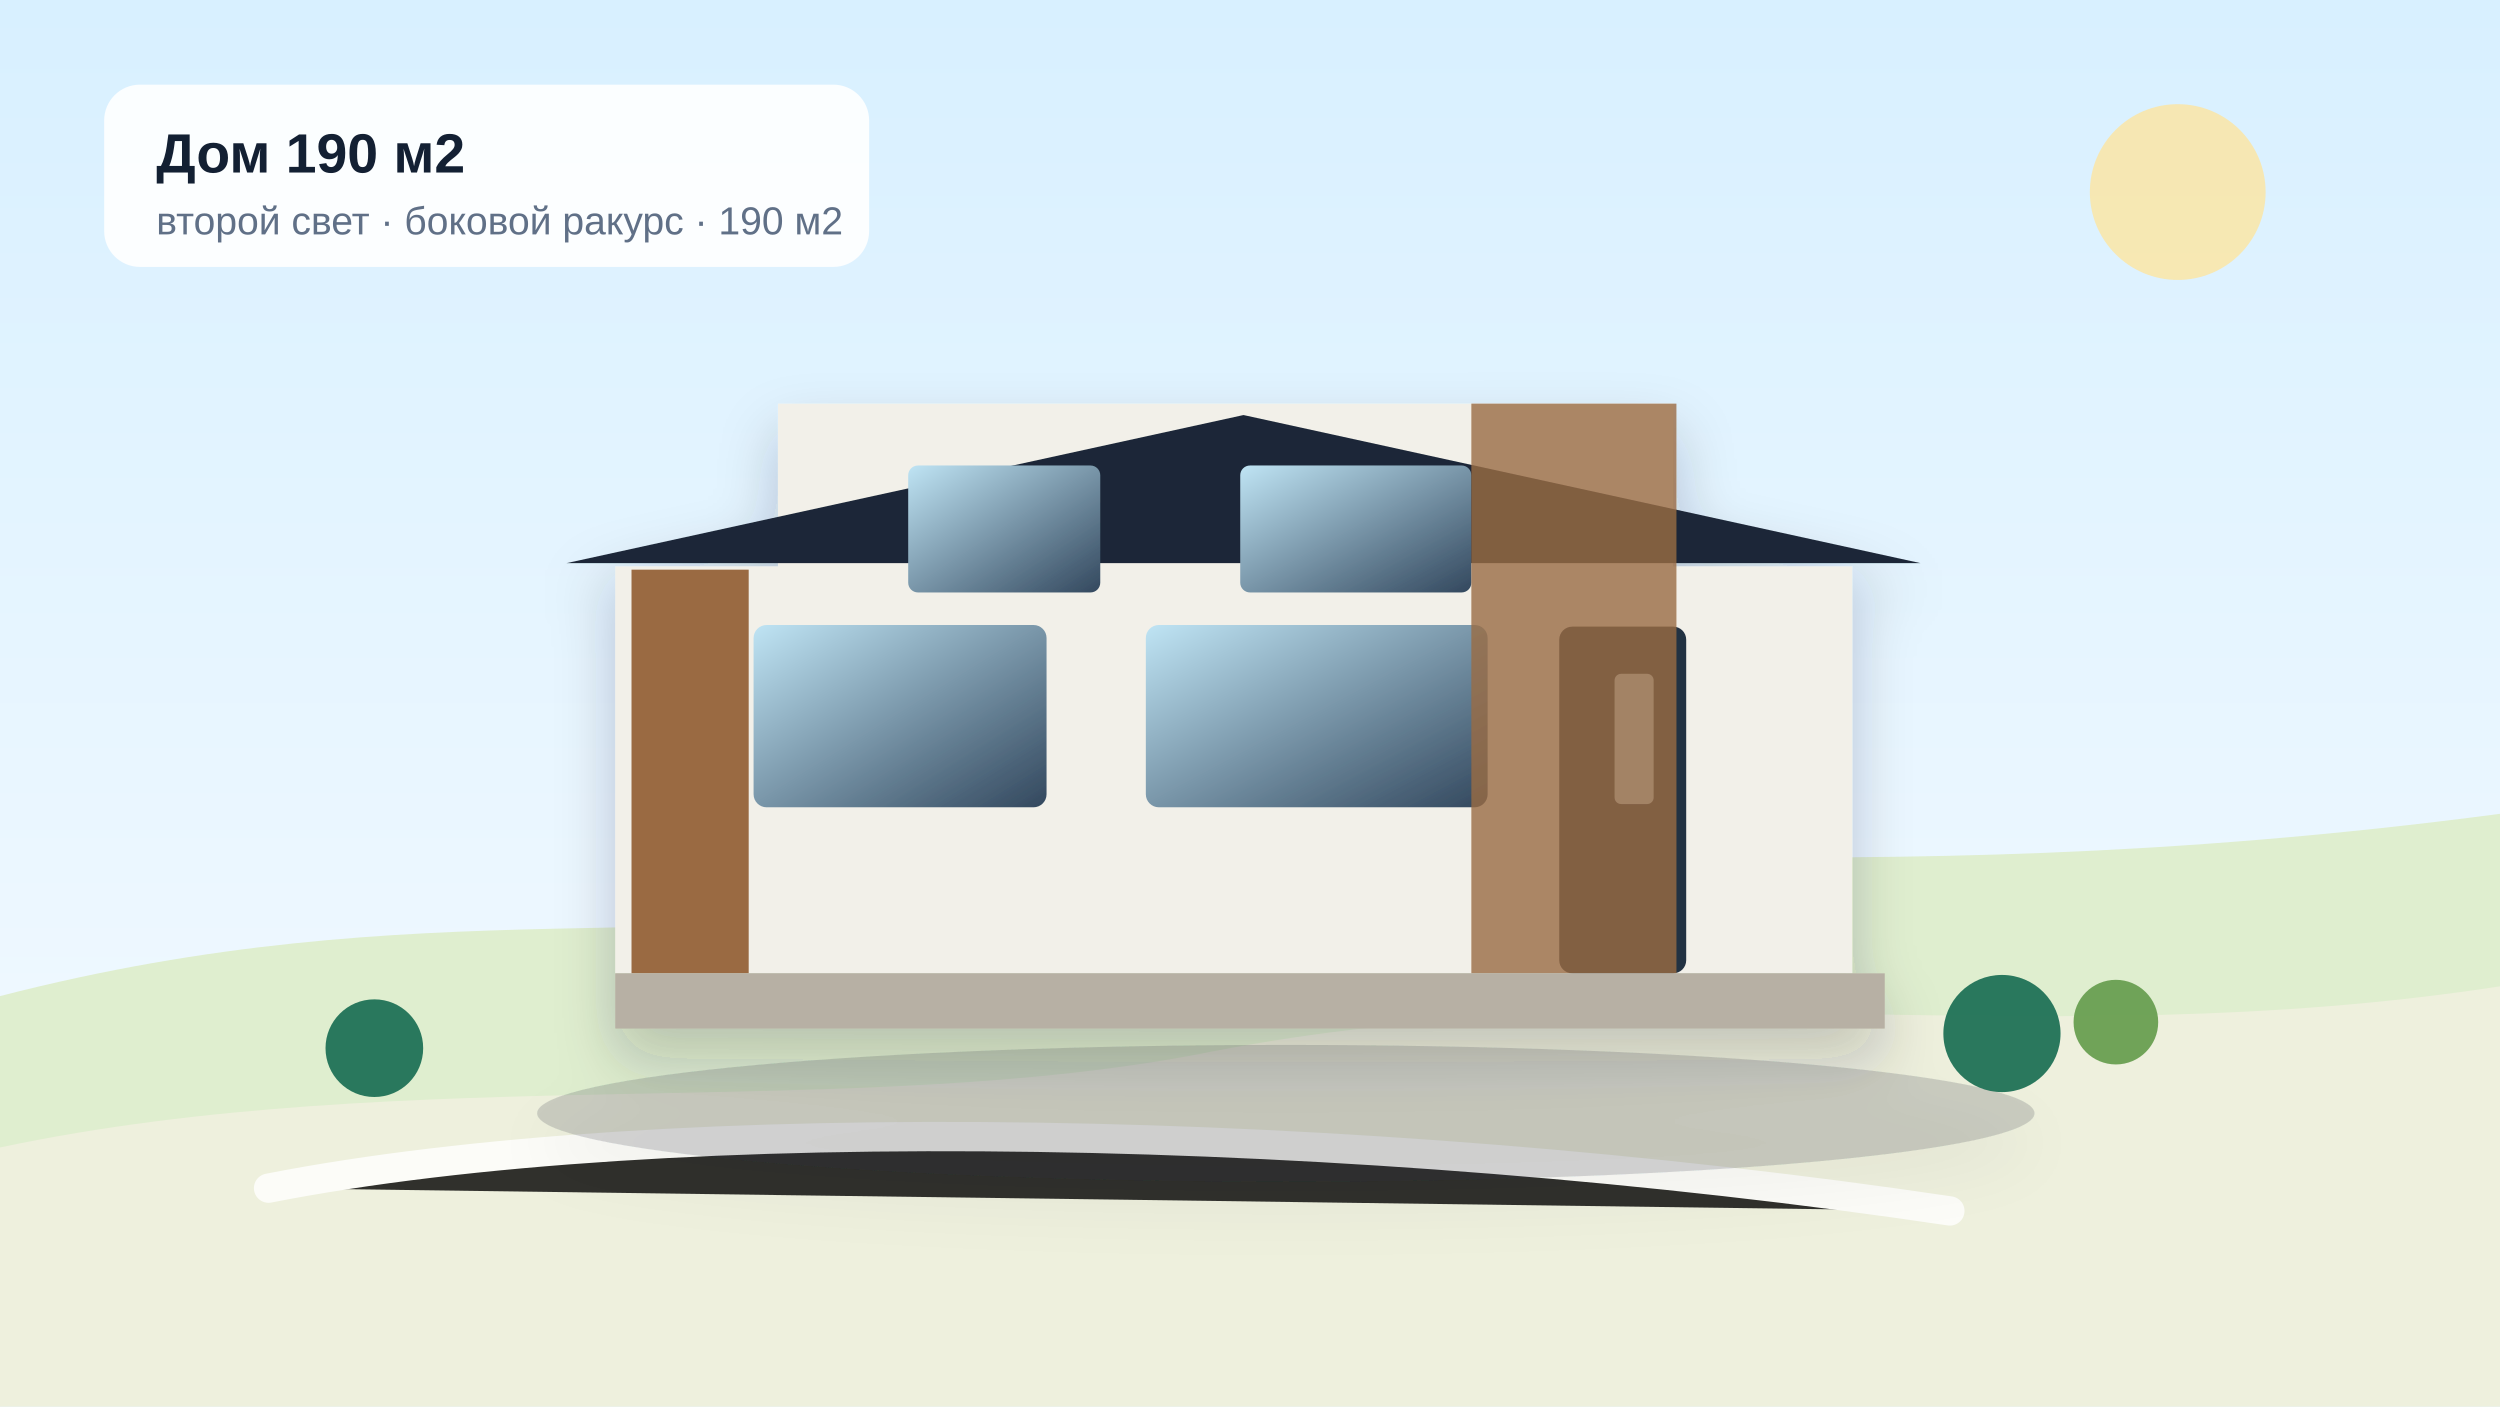
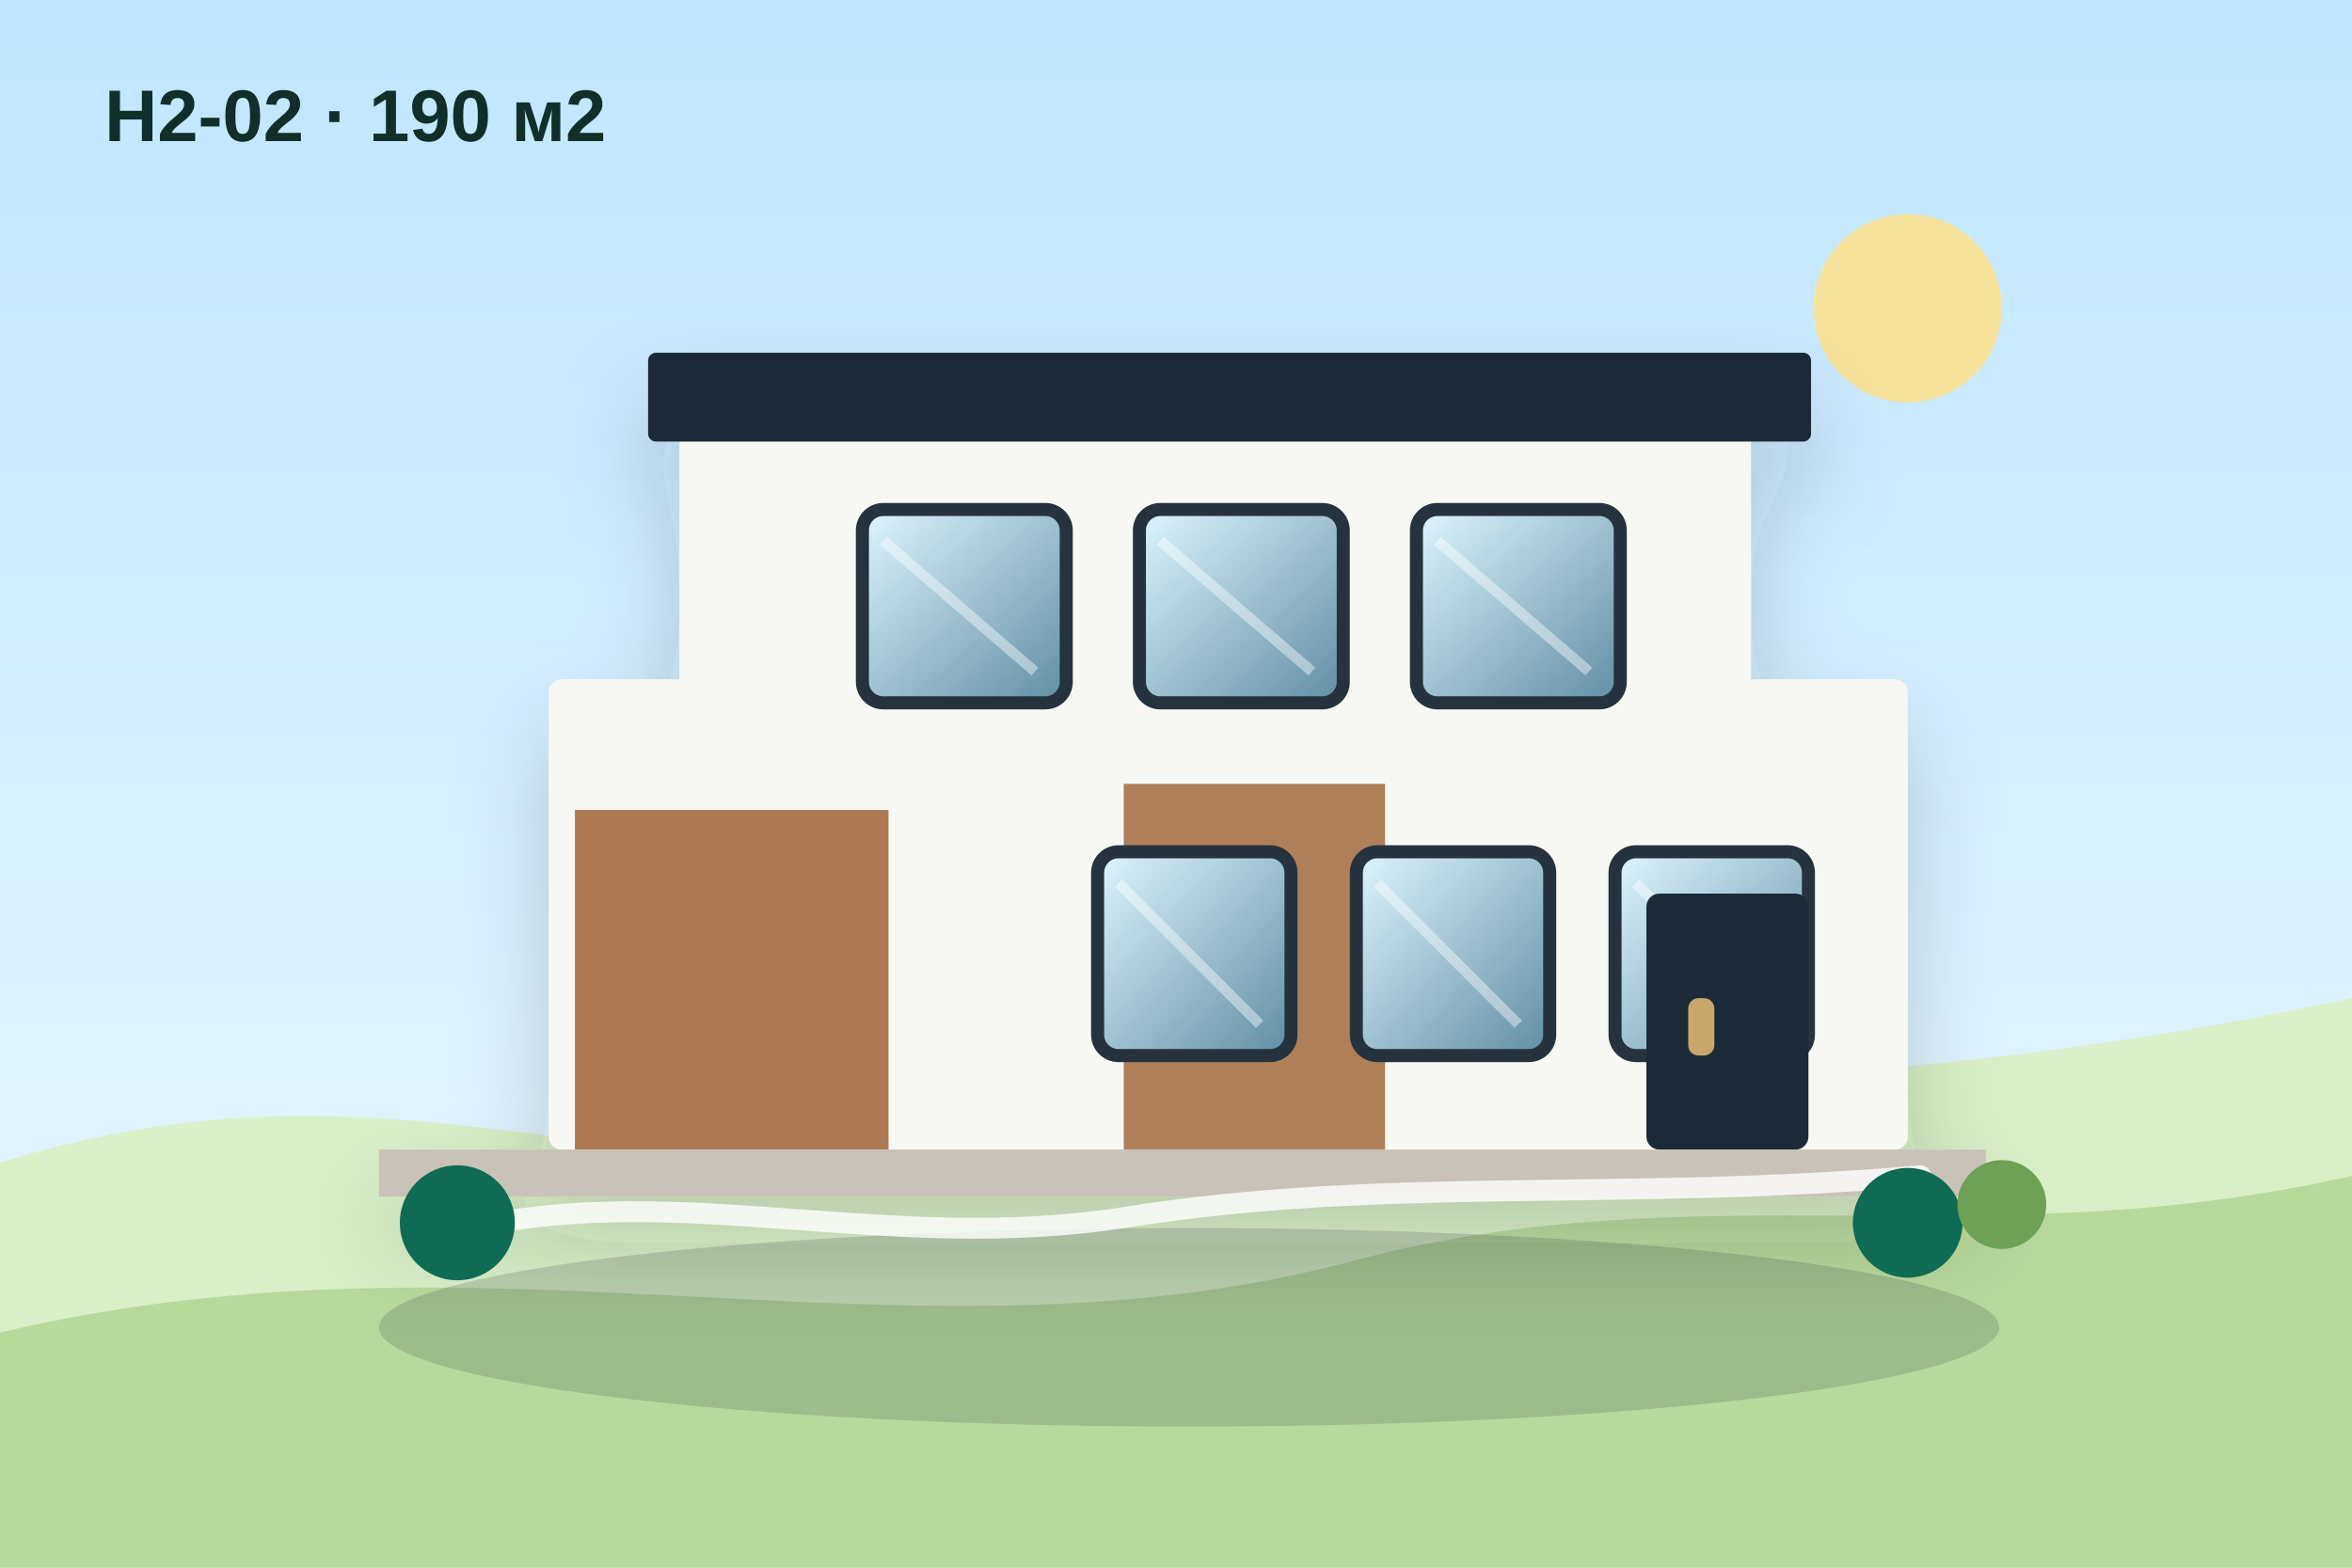
- <svg xmlns="http://www.w3.org/2000/svg" width="1536" height="864" viewBox="0 0 1536 864" role="img">
+ <svg xmlns="http://www.w3.org/2000/svg" viewBox="0 0 900 600" width="900" height="600" role="img">
  <defs>
-     <linearGradient id="sky" x1="0" x2="0" y1="0" y2="1">
-       <stop offset="0" stop-color="#d8f0ff" />
-       <stop offset="1" stop-color="#f7fbff" />
+     <linearGradient id="sky" x1="0" y1="0" x2="0" y2="1">
+       <stop offset="0" stop-color="#bfe6ff" />
+       <stop offset="1" stop-color="#eef8ff" />
    </linearGradient>
-     <linearGradient id="glass" x1="0" x2="1" y1="0" y2="1">
-       <stop offset="0" stop-color="#bfe4f4" />
-       <stop offset="1" stop-color="#33485e" />
+     <linearGradient id="glass" x1="0" y1="0" x2="1" y2="1">
+       <stop offset="0" stop-color="#dff6ff" />
+       <stop offset="1" stop-color="#5f8da2" />
    </linearGradient>
-     <filter id="shadow" x="-20%" y="-20%" width="140%" height="140%">
-       <feDropShadow dx="0" dy="18" stdDeviation="18" flood-color="#1d2733" flood-opacity=".22" />
+     <linearGradient id="room" x1="0" y1="0" x2="1" y2="1">
+       <stop offset="0" stop-color="#ffffff" />
+       <stop offset="1" stop-color="#edf4ef" />
+     </linearGradient>
+     <filter id="shadow" x="-20%" y="-20%" width="140%" height="160%">
+       <feDropShadow dx="0" dy="18" stdDeviation="18" flood-color="#1f2937" flood-opacity="0.18" />
    </filter>
  </defs>
-   <rect width="1536" height="864" fill="url(#sky)" />
-   <circle cx="1338" cy="118" r="54" fill="#ffe49a" opacity=".75" />
-   <path d="M0 612 C260 545 430 590 645 548 C900 500 1120 555 1536 500 L1536 864 L0 864 Z" fill="#dfeecf" />
-   <path d="M0 705 C250 652 526 690 745 646 C1012 594 1250 650 1536 606 L1536 864 L0 864 Z" fill="#eef0dd" />
-   <path d="M165 730 C410 682 835 690 1198 744" stroke="#ffffff" stroke-width="18" stroke-linecap="round" opacity=".8" />
-   <rect x="64" y="52" width="470" height="112" rx="22" fill="#ffffff" opacity=".9" />
-   <text x="96" y="106" font-family="Arial, sans-serif" font-size="34" font-weight="700" fill="#132033">Дом 190 м2</text>
-   <text x="96" y="144" font-family="Arial, sans-serif" font-size="24" fill="#607087">второй свет · боковой ракурс · 190 м2</text>
+   <rect width="900" height="600" fill="url(#sky)" />
+   <path d="M0 445 C160 395 250 470 390 430 C540 390 625 440 900 382 L900 600 L0 600 Z" fill="#d9efc8" />
+   <path d="M0 510 C190 465 350 528 520 482 C650 448 760 482 900 450 L900 600 L0 600 Z" fill="#b8d99c" />
+   <ellipse cx="455" cy="508" rx="310" ry="38" fill="#263238" opacity="0.18" />
+   <circle cx="730" cy="118" r="36" fill="#ffe08a" opacity="0.85" />
  <g filter="url(#shadow)">
-     <ellipse cx="790" cy="684" rx="460" ry="42" fill="#26313d" opacity=".18" />
-     <rect x="378" y="348" width="760" height="250" fill="#f2f0e9" />
-     <rect x="478" y="248" width="550" height="158" fill="#f2f0e9" />
-     <polygon points="348,346 764,255 1180,346" fill="#1c2738" />
-     <rect x="463" y="384" width="180" height="112" rx="8" fill="url(#glass)" />
-     <rect x="704" y="384" width="210" height="112" rx="8" fill="url(#glass)" />
-     <rect x="958" y="385" width="78" height="213" rx="8" fill="#243142" />
-     <rect x="992" y="414" width="24" height="80" rx="4" fill="#c6e3ec" />
-     <rect x="558" y="286" width="118" height="78" rx="6" fill="url(#glass)" />
-     <rect x="762" y="286" width="142" height="78" rx="6" fill="url(#glass)" />
-     <rect x="388" y="350" width="72" height="248" fill="#9a6b43" />
-     <rect x="904" y="248" width="126" height="350" fill="#9a6b43" opacity=".8" />
-     <rect x="378" y="598" width="780" height="34" fill="#b7b0a4" />
+     <rect x="210" y="260" width="520" height="180" rx="5" fill="#f7f8f4" />
+     <rect x="260" y="150" width="410" height="150" rx="5" fill="#f7f8f4" />
+     <rect x="248" y="135" width="445" height="34" rx="3" fill="#1f2937" />
+     <rect x="220" y="310" width="120" height="130" fill="#a66f45" opacity="0.92" />
+     <rect x="430" y="300" width="100" height="140" fill="#a66f45" opacity="0.88" />
+     <rect x="420" y="326" width="74" height="78" rx="8" fill="url(#glass)" stroke="#26323d" stroke-width="5" />
+     <path d="M428 338 L482 392" stroke="#ffffff" stroke-width="4" opacity="0.42" />
+     <rect x="519" y="326" width="74" height="78" rx="8" fill="url(#glass)" stroke="#26323d" stroke-width="5" />
+     <path d="M527 338 L581 392" stroke="#ffffff" stroke-width="4" opacity="0.42" />
+     <rect x="618" y="326" width="74" height="78" rx="8" fill="url(#glass)" stroke="#26323d" stroke-width="5" />
+     <path d="M626 338 L680 392" stroke="#ffffff" stroke-width="4" opacity="0.42" />
+     <rect x="330" y="195" width="78" height="74" rx="8" fill="url(#glass)" stroke="#26323d" stroke-width="5" />
+     <path d="M338 207 L396 257" stroke="#ffffff" stroke-width="4" opacity="0.42" />
+     <rect x="436" y="195" width="78" height="74" rx="8" fill="url(#glass)" stroke="#26323d" stroke-width="5" />
+     <path d="M444 207 L502 257" stroke="#ffffff" stroke-width="4" opacity="0.42" />
+     <rect x="542" y="195" width="78" height="74" rx="8" fill="url(#glass)" stroke="#26323d" stroke-width="5" />
+     <path d="M550 207 L608 257" stroke="#ffffff" stroke-width="4" opacity="0.42" />
+     <rect x="630" y="342" width="62" height="98" rx="5" fill="#1f2937" />
+     <rect x="646" y="382" width="10" height="22" rx="4" fill="#c9a66b" />
+     <rect x="145" y="440" width="615" height="18" fill="#c9c2b8" />
  </g>
-   <g opacity=".95">
-     <circle cx="230" cy="644" r="30" fill="#217257" />
-     <circle cx="1230" cy="635" r="36" fill="#217257" />
-     <circle cx="1300" cy="628" r="26" fill="#6aa052" />
-   </g>
+   <path d="M180 470 C260 452 340 480 430 466 C530 450 620 460 735 450" fill="none" stroke="#ffffff" stroke-width="8" stroke-linecap="round" opacity="0.8" />
+   <circle cx="175" cy="468" r="22" fill="#0f6b53" />
+   <circle cx="730" cy="468" r="21" fill="#0f6b53" />
+   <circle cx="766" cy="461" r="17" fill="#6ca156" />
+   <text x="40" y="54" fill="#0f2f28" font-family="Arial, sans-serif" font-size="28" font-weight="800">H2-02 · 190 м2</text>
</svg>
